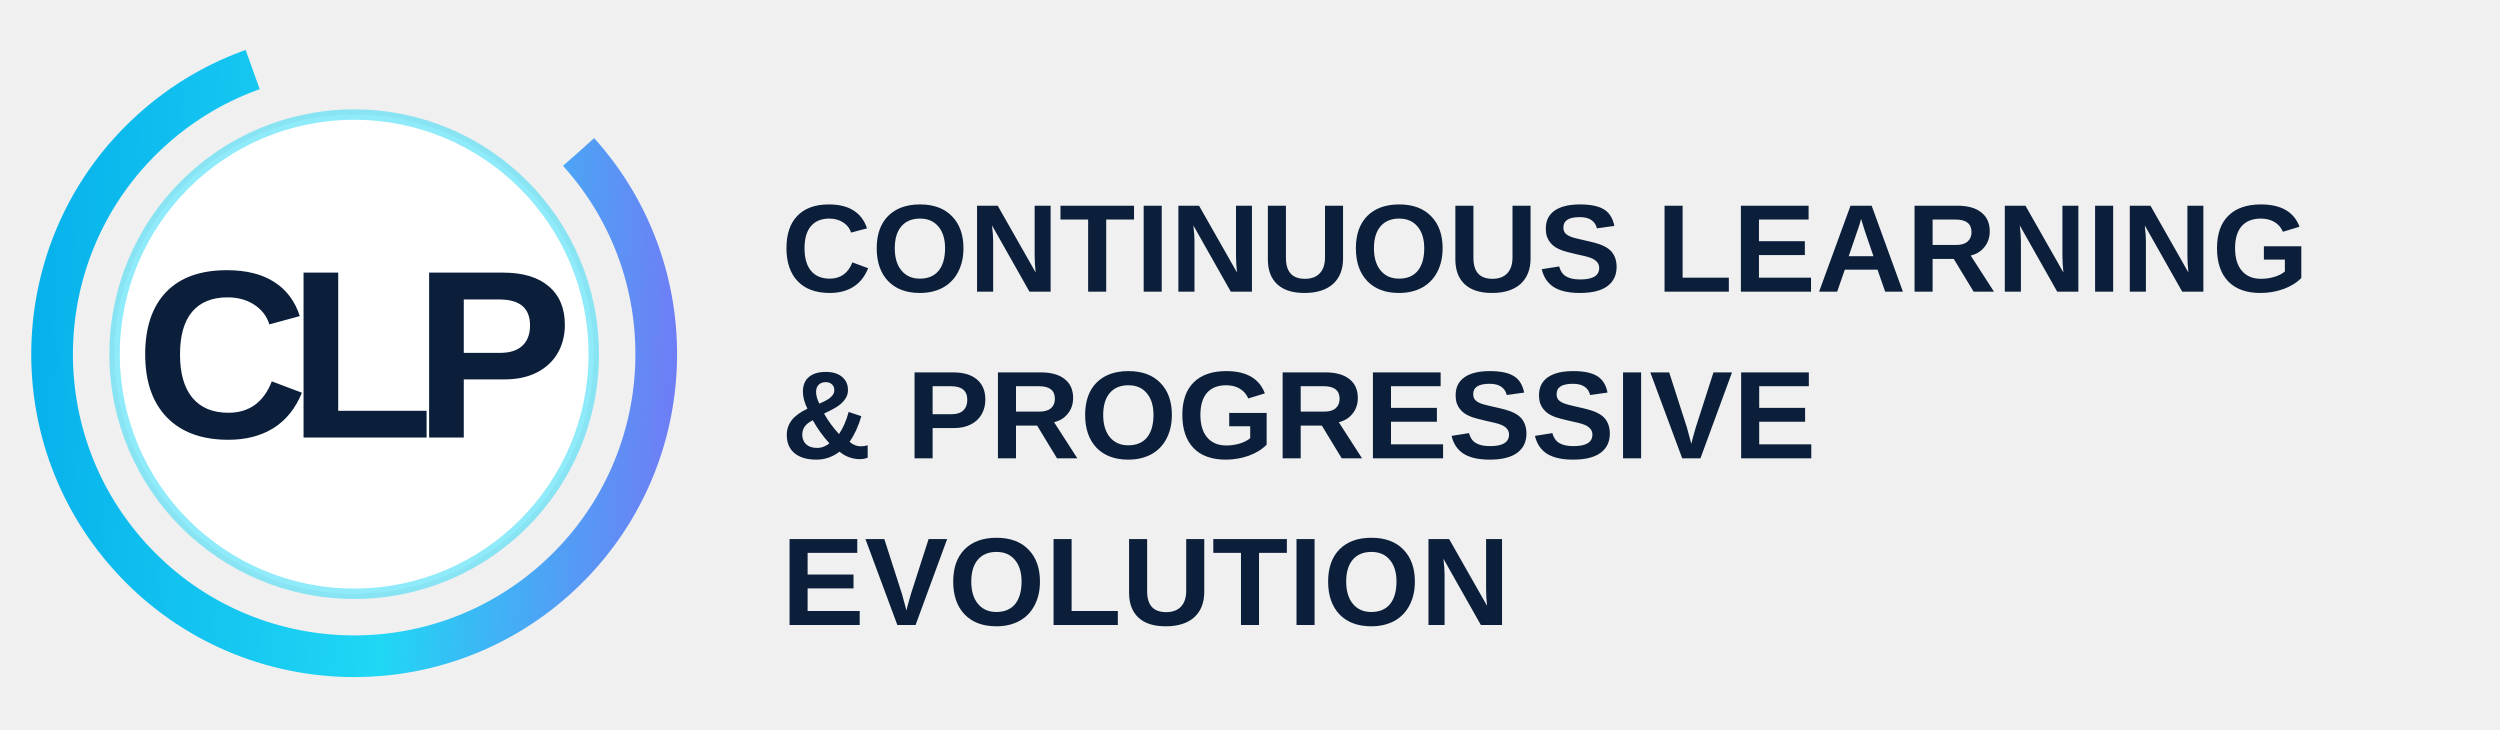
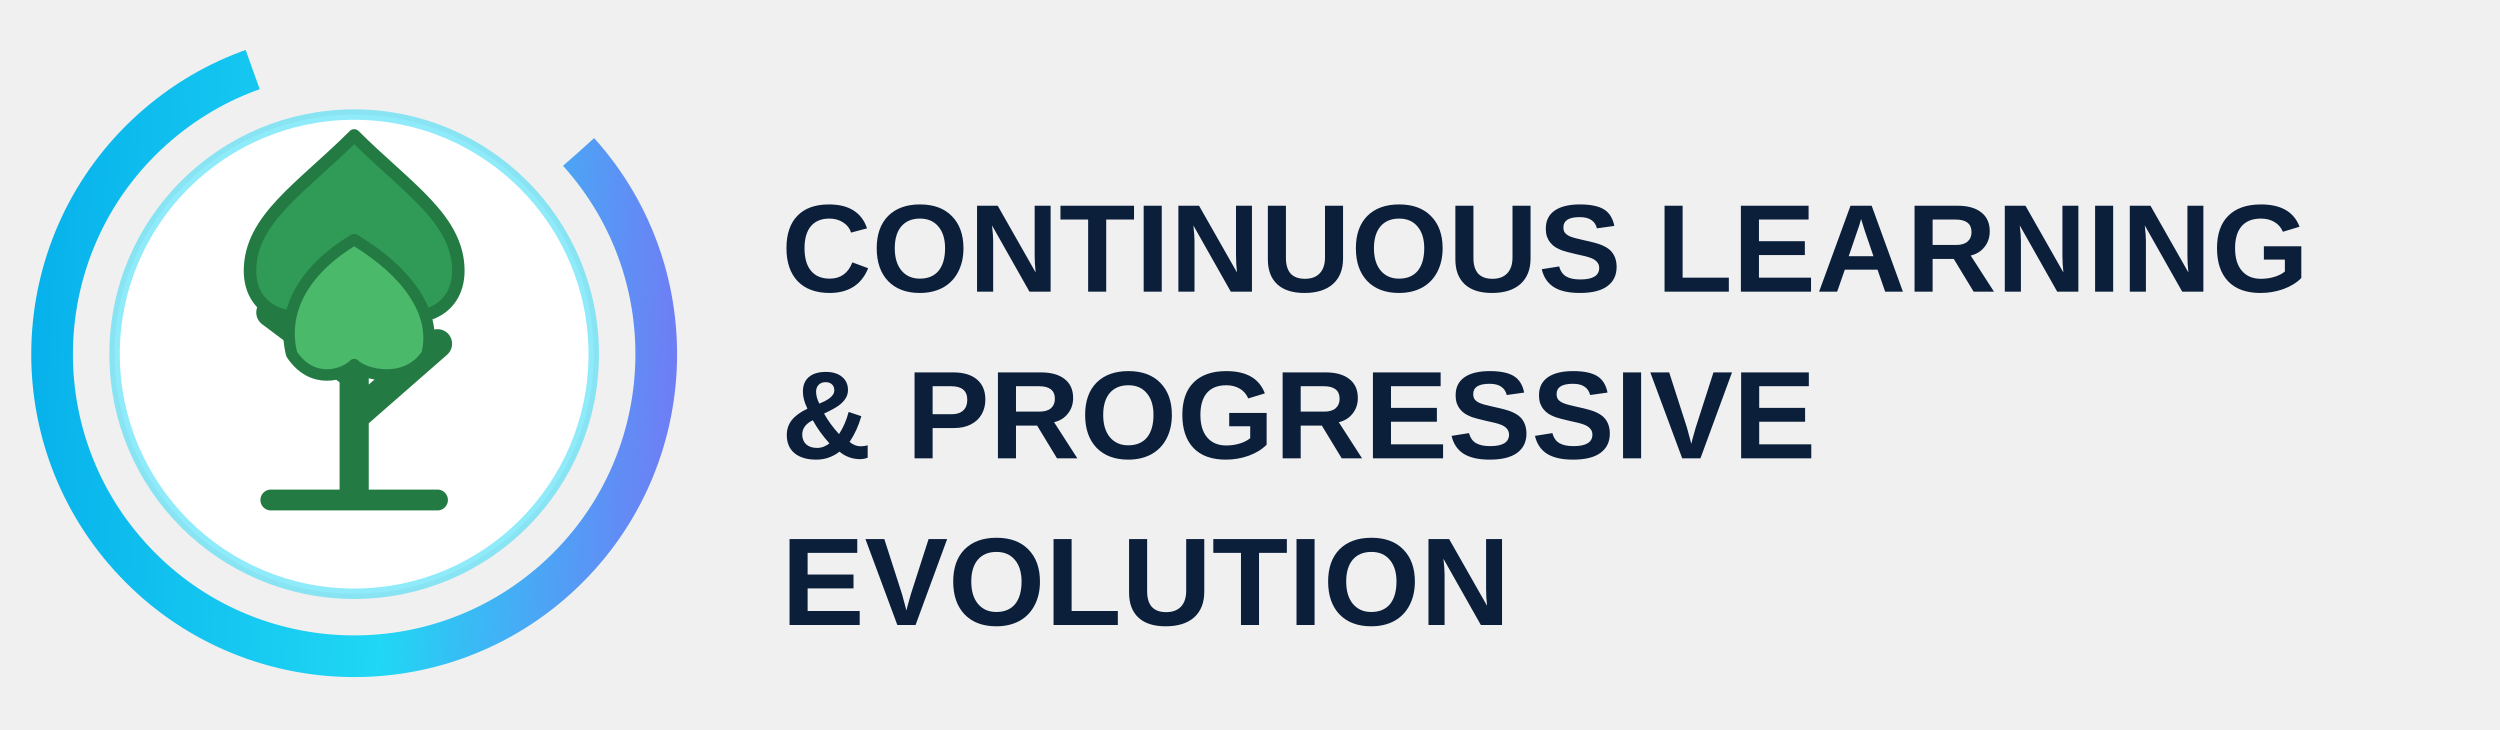
<svg xmlns="http://www.w3.org/2000/svg" viewBox="0 0 240 70" role="img" aria-labelledby="t">
  <defs>
    <linearGradient id="g" x1="0" y1="0" x2="1" y2="1">
      <stop stop-color="#00a7e9" />
      <stop offset=".55" stop-color="#20d7f4" />
      <stop offset="1" stop-color="#8b5cf6" />
    </linearGradient>
  </defs>
  <circle cx="34" cy="34" r="29" fill="none" stroke="url(#g)" stroke-width="4" stroke-dasharray="148 35" transform="rotate(-42 34 34)" />
  <circle cx="34" cy="34" r="23" fill="#fff" stroke="#20d7f4" stroke-opacity=".5" />
-   <text x="34" y="42" text-anchor="middle" font-family="Arial,sans-serif" font-size="23" font-weight="900" fill="#0b1f3b" letter-spacing="-2">CLP</text>
+   <g fill="#2f9b57" stroke="#237a43" stroke-linecap="round" stroke-linejoin="round">
+     <path d="M34 22 L34 47 M34 36 L26 30 M34 40 L42 33" fill="none" stroke-width="2.8" />
+     <path d="M34 13 C29 18 24 21 24 26 C24 30 28 32 34 29 C40 32 44 30 44 26 C44 21 39 18 34 13Z" stroke-width="1.2" />
+     <path d="M34 23 C29 26 27 30 28 34 C30 37 33 36 34 35 C35 36 39 37 41 34 C42 30 39 26 34 23Z" fill="#4ab96a" stroke-width="1.1" />
+   </g>
+   <path d="M26 48 H42" stroke="#237a43" stroke-width="2" stroke-linecap="round" />
  <text x="75" y="28" font-family="Arial,sans-serif" font-size="12" font-weight="800" fill="#0b1f3b">CONTINUOUS LEARNING</text>
  <text x="75" y="44" font-family="Arial,sans-serif" font-size="12" font-weight="800" fill="#0b1f3b">&amp; PROGRESSIVE</text>
  <text x="75" y="60" font-family="Arial,sans-serif" font-size="12" font-weight="800" fill="#0b1f3b">EVOLUTION</text>
</svg>
